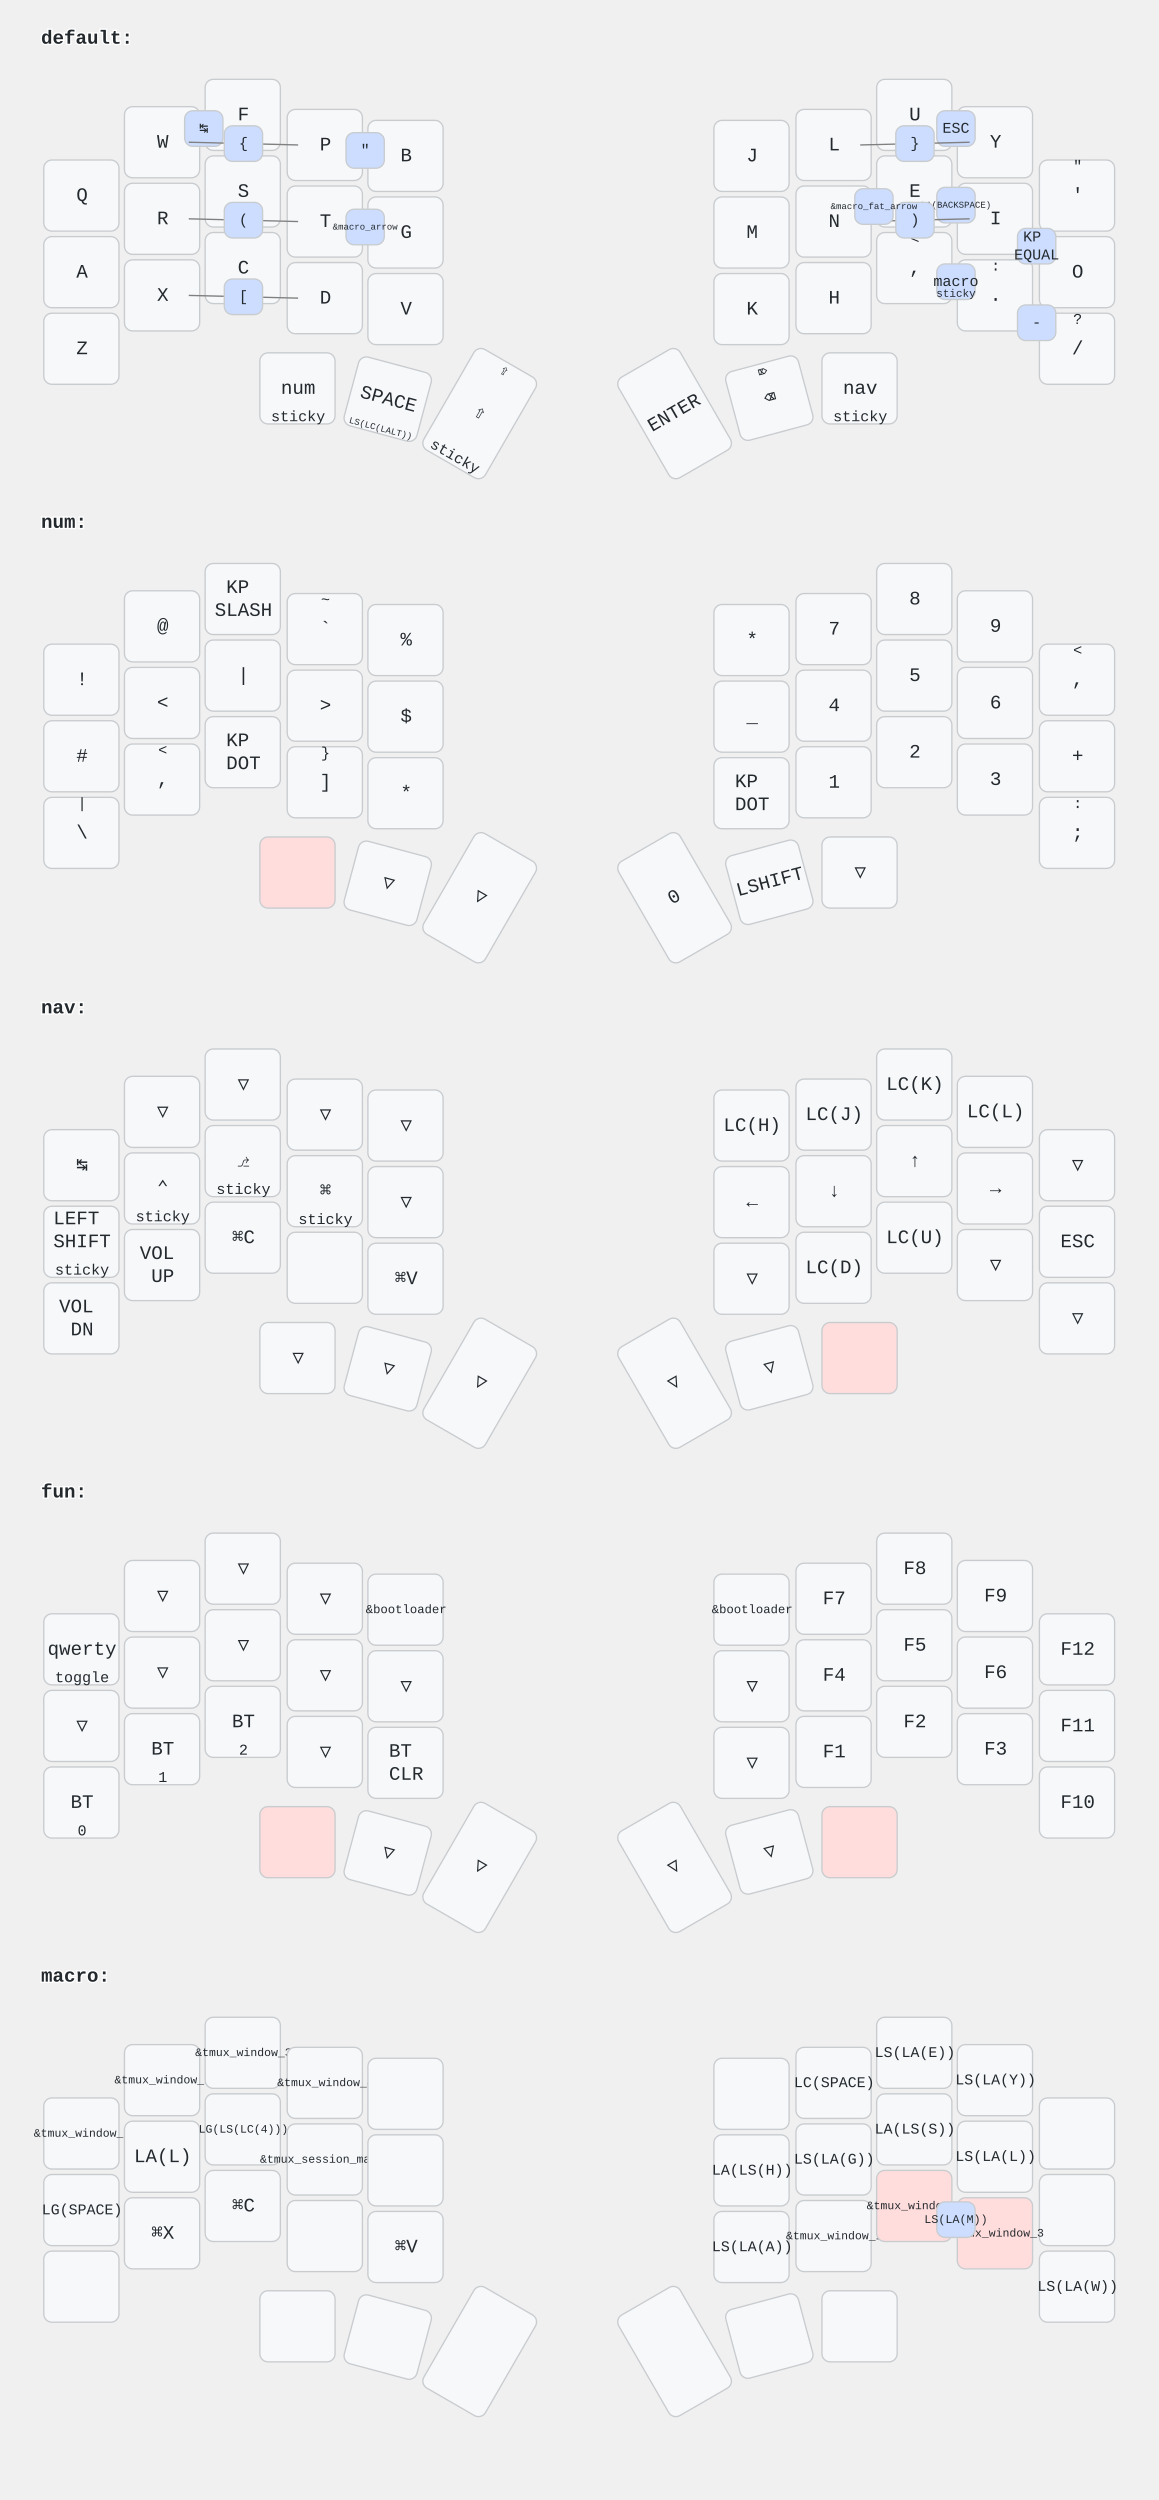
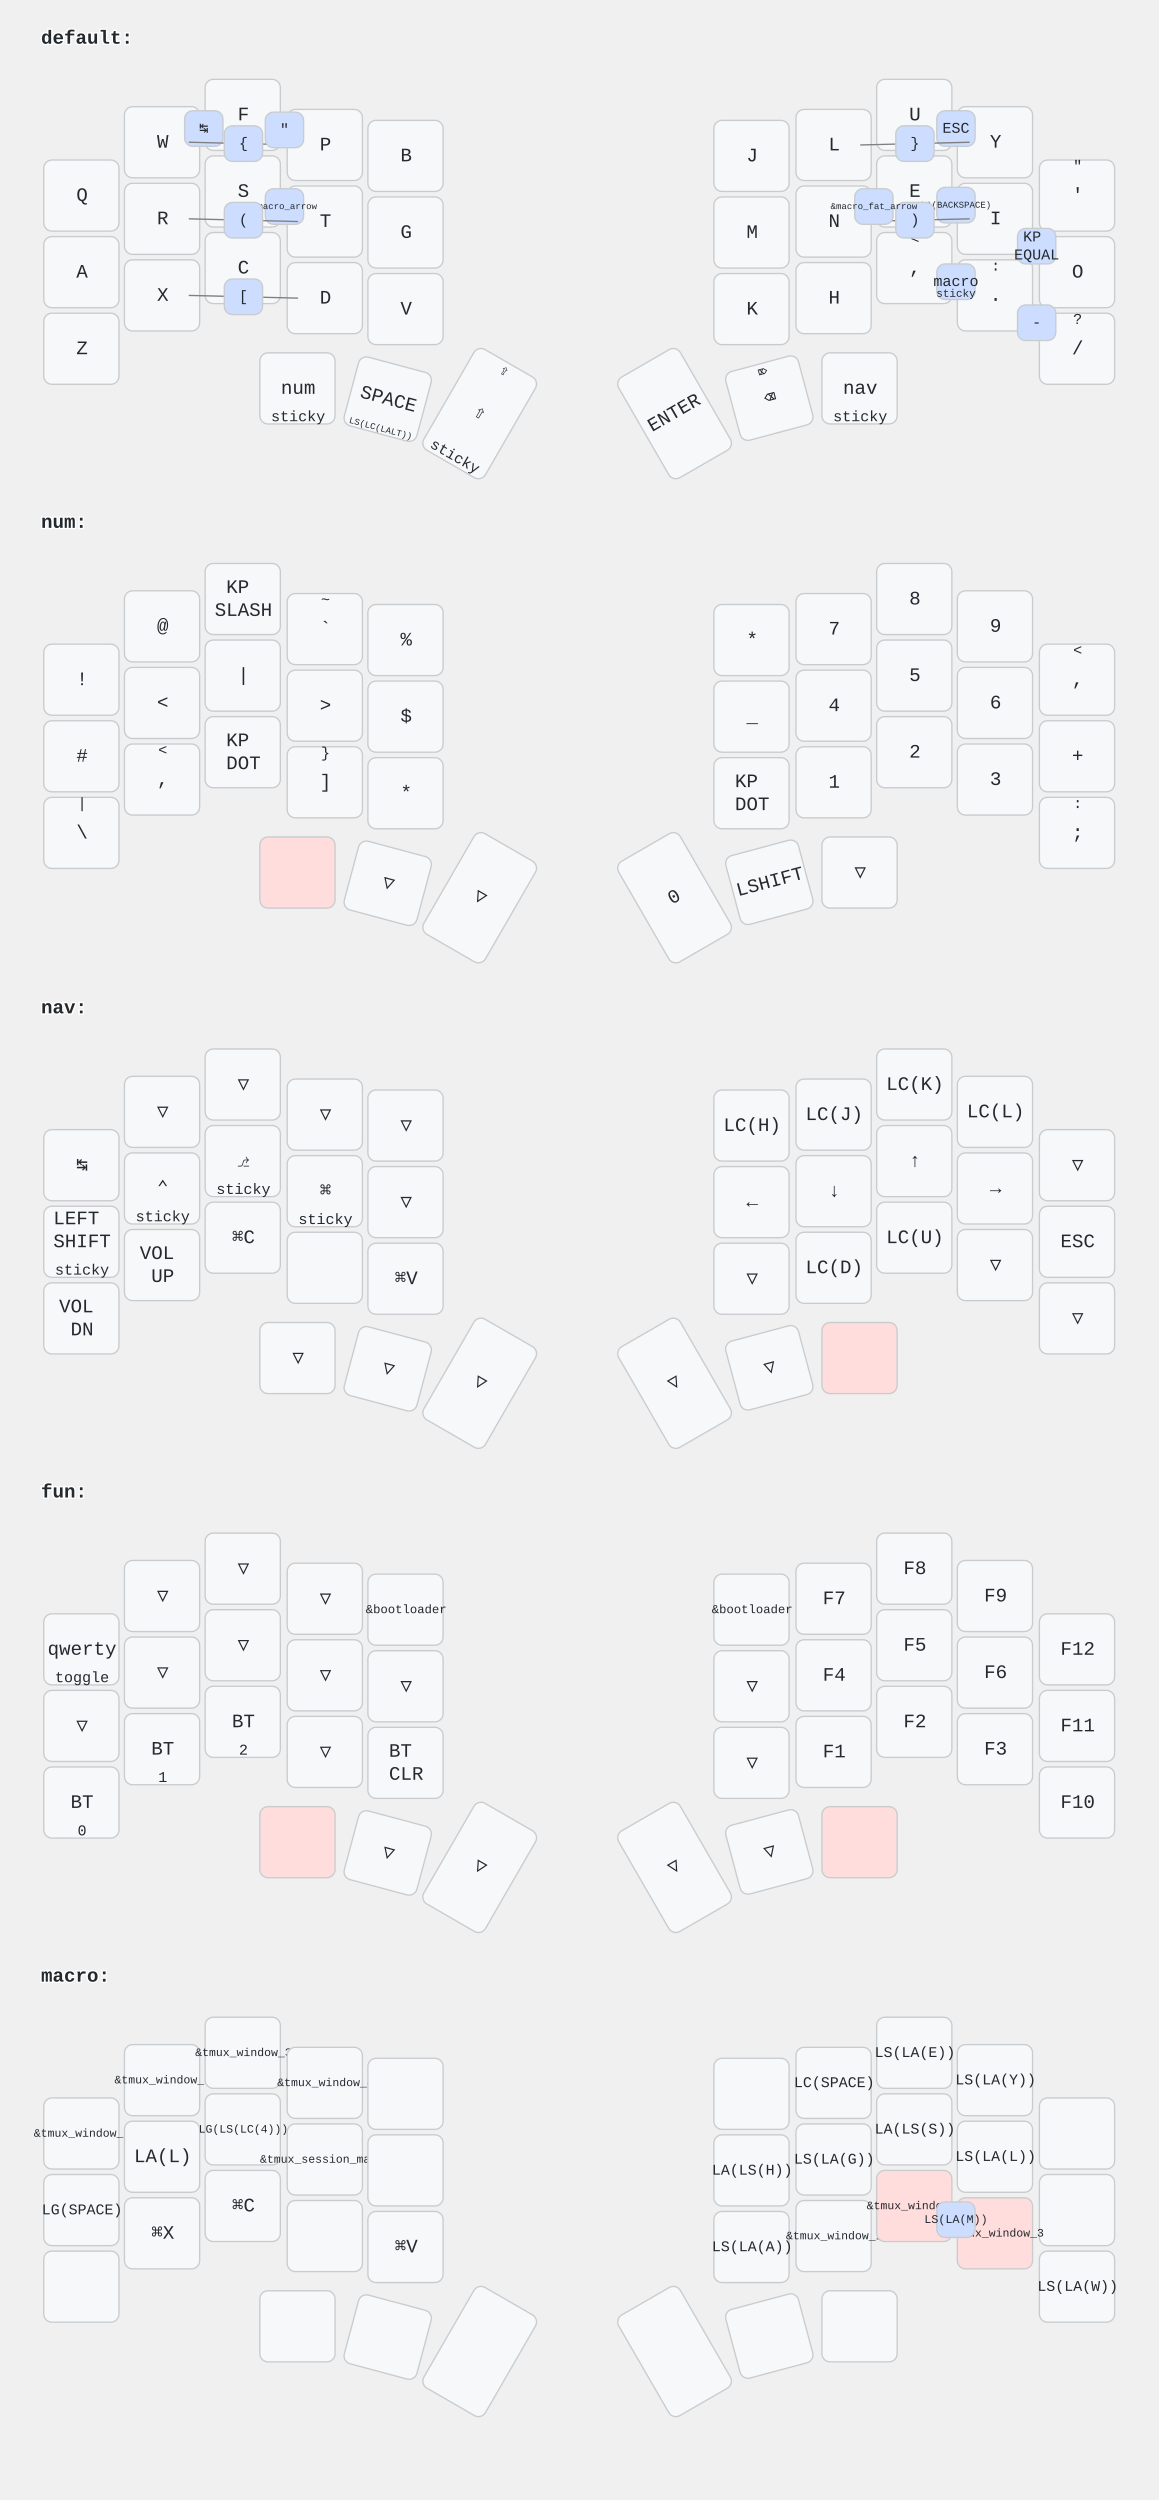
<svg xmlns="http://www.w3.org/2000/svg" width="847" height="1828" viewBox="0 0 847 1828" class="keymap">
  <style>/* font and background color specifications */
svg {
    font-family: SFMono-Regular,Consolas,Liberation Mono,Menlo,monospace;
    font-size: 14px;
    font-kerning: normal;
    text-rendering: optimizeLegibility;
    fill: #24292e;
}

/* default key styling */
rect {
    fill: #f6f8fa;
    stroke: #c9cccf;
    stroke-width: 1;
}

/* color accent for combo boxes */
rect.combo {
    fill: #cdf;
}

/* color accent for held keys */
rect.held, rect.combo.held {
    fill: #fdd;
}

/* color accent for ghost (optional) keys */
rect.ghost, rect.combo.ghost {
    fill: #ddd;
}

text {
    text-anchor: middle;
    dominant-baseline: middle;
}

/* styling for layer labels */
text.label {
    font-weight: bold;
    text-anchor: start;
    stroke: white;
    stroke-width: 2;
    paint-order: stroke;
}

/* styling for combo tap, and key hold/shifted label text */
text.combo, text.hold, text.shifted {
    font-size: 11px;
}

text.hold {
    text-anchor: middle;
    dominant-baseline: auto;
}

text.shifted {
    text-anchor: middle;
    dominant-baseline: hanging;
}

/* styling for hold/shifted label text in combo box */
text.combo.hold, text.combo.shifted {
    font-size: 8px;
}

/* styling for combo dendrons */
path {
    stroke-width: 1;
    stroke: gray;
    fill: none;
}
</style>
  <g transform="translate(30, 0)" class="layer-default">
    <text x="0" y="28" class="label">default:</text>
    <g transform="translate(0, 56)">
      <g transform="translate(30, 87)" class="key keypos-0">
        <rect rx="6" ry="6" x="-28" y="-26" width="55" height="52" class="key" />
        <text x="0" y="0" class="key tap">Q</text>
      </g>
      <g transform="translate(89, 48)" class="key keypos-1">
        <rect rx="6" ry="6" x="-28" y="-26" width="55" height="52" class="key" />
        <text x="0" y="0" class="key tap">W</text>
      </g>
      <g transform="translate(148, 28)" class="key keypos-2">
        <rect rx="6" ry="6" x="-28" y="-26" width="55" height="52" class="key" />
        <text x="0" y="0" class="key tap">F</text>
      </g>
      <g transform="translate(208, 50)" class="key keypos-3">
        <rect rx="6" ry="6" x="-28" y="-26" width="55" height="52" class="key" />
        <text x="0" y="0" class="key tap">P</text>
      </g>
      <g transform="translate(267, 58)" class="key keypos-4">
        <rect rx="6" ry="6" x="-28" y="-26" width="55" height="52" class="key" />
        <text x="0" y="0" class="key tap">B</text>
      </g>
      <g transform="translate(520, 58)" class="key keypos-5">
        <rect rx="6" ry="6" x="-28" y="-26" width="55" height="52" class="key" />
        <text x="0" y="0" class="key tap">J</text>
      </g>
      <g transform="translate(580, 50)" class="key keypos-6">
        <rect rx="6" ry="6" x="-28" y="-26" width="55" height="52" class="key" />
        <text x="0" y="0" class="key tap">L</text>
      </g>
      <g transform="translate(639, 28)" class="key keypos-7">
        <rect rx="6" ry="6" x="-28" y="-26" width="55" height="52" class="key" />
        <text x="0" y="0" class="key tap">U</text>
      </g>
      <g transform="translate(698, 48)" class="key keypos-8">
        <rect rx="6" ry="6" x="-28" y="-26" width="55" height="52" class="key" />
        <text x="0" y="0" class="key tap">Y</text>
      </g>
      <g transform="translate(758, 87)" class="key keypos-9">
        <rect rx="6" ry="6" x="-28" y="-26" width="55" height="52" class="key" />
        <text x="0" y="0" class="key tap">'</text>
        <text x="0" y="-24" class="key shifted">"</text>
      </g>
      <g transform="translate(30, 143)" class="key keypos-10">
        <rect rx="6" ry="6" x="-28" y="-26" width="55" height="52" class="key" />
        <text x="0" y="0" class="key tap">A</text>
      </g>
      <g transform="translate(89, 104)" class="key keypos-11">
        <rect rx="6" ry="6" x="-28" y="-26" width="55" height="52" class="key" />
        <text x="0" y="0" class="key tap">R</text>
      </g>
      <g transform="translate(148, 84)" class="key keypos-12">
        <rect rx="6" ry="6" x="-28" y="-26" width="55" height="52" class="key" />
        <text x="0" y="0" class="key tap">S</text>
      </g>
      <g transform="translate(208, 106)" class="key keypos-13">
        <rect rx="6" ry="6" x="-28" y="-26" width="55" height="52" class="key" />
        <text x="0" y="0" class="key tap">T</text>
      </g>
      <g transform="translate(267, 114)" class="key keypos-14">
        <rect rx="6" ry="6" x="-28" y="-26" width="55" height="52" class="key" />
        <text x="0" y="0" class="key tap">G</text>
      </g>
      <g transform="translate(520, 114)" class="key keypos-15">
        <rect rx="6" ry="6" x="-28" y="-26" width="55" height="52" class="key" />
        <text x="0" y="0" class="key tap">M</text>
      </g>
      <g transform="translate(580, 106)" class="key keypos-16">
        <rect rx="6" ry="6" x="-28" y="-26" width="55" height="52" class="key" />
        <text x="0" y="0" class="key tap">N</text>
      </g>
      <g transform="translate(639, 84)" class="key keypos-17">
        <rect rx="6" ry="6" x="-28" y="-26" width="55" height="52" class="key" />
        <text x="0" y="0" class="key tap">E</text>
      </g>
      <g transform="translate(698, 104)" class="key keypos-18">
        <rect rx="6" ry="6" x="-28" y="-26" width="55" height="52" class="key" />
        <text x="0" y="0" class="key tap">I</text>
      </g>
      <g transform="translate(758, 143)" class="key keypos-19">
        <rect rx="6" ry="6" x="-28" y="-26" width="55" height="52" class="key" />
        <text x="0" y="0" class="key tap">O</text>
      </g>
      <g transform="translate(30, 199)" class="key keypos-20">
        <rect rx="6" ry="6" x="-28" y="-26" width="55" height="52" class="key" />
        <text x="0" y="0" class="key tap">Z</text>
      </g>
      <g transform="translate(89, 160)" class="key keypos-21">
        <rect rx="6" ry="6" x="-28" y="-26" width="55" height="52" class="key" />
        <text x="0" y="0" class="key tap">X</text>
      </g>
      <g transform="translate(148, 140)" class="key keypos-22">
        <rect rx="6" ry="6" x="-28" y="-26" width="55" height="52" class="key" />
        <text x="0" y="0" class="key tap">C</text>
      </g>
      <g transform="translate(208, 162)" class="key keypos-23">
        <rect rx="6" ry="6" x="-28" y="-26" width="55" height="52" class="key" />
        <text x="0" y="0" class="key tap">D</text>
      </g>
      <g transform="translate(267, 170)" class="key keypos-24">
        <rect rx="6" ry="6" x="-28" y="-26" width="55" height="52" class="key" />
        <text x="0" y="0" class="key tap">V</text>
      </g>
      <g transform="translate(520, 170)" class="key keypos-25">
        <rect rx="6" ry="6" x="-28" y="-26" width="55" height="52" class="key" />
        <text x="0" y="0" class="key tap">K</text>
      </g>
      <g transform="translate(580, 162)" class="key keypos-26">
        <rect rx="6" ry="6" x="-28" y="-26" width="55" height="52" class="key" />
        <text x="0" y="0" class="key tap">H</text>
      </g>
      <g transform="translate(639, 140)" class="key keypos-27">
        <rect rx="6" ry="6" x="-28" y="-26" width="55" height="52" class="key" />
        <text x="0" y="0" class="key tap">,</text>
        <text x="0" y="-24" class="key shifted">&lt;</text>
      </g>
      <g transform="translate(698, 160)" class="key keypos-28">
        <rect rx="6" ry="6" x="-28" y="-26" width="55" height="52" class="key" />
        <text x="0" y="0" class="key tap">.</text>
        <text x="0" y="-24" class="key shifted">:</text>
      </g>
      <g transform="translate(758, 199)" class="key keypos-29">
        <rect rx="6" ry="6" x="-28" y="-26" width="55" height="52" class="key" />
        <text x="0" y="0" class="key tap">/</text>
        <text x="0" y="-24" class="key shifted">?</text>
      </g>
      <g transform="translate(188, 228)" class="key keypos-30">
        <rect rx="6" ry="6" x="-28" y="-26" width="55" height="52" class="key" />
        <text x="0" y="0" class="key tap">num</text>
        <text x="0" y="24" class="key hold">sticky</text>
      </g>
      <g transform="translate(254, 236) rotate(15.0)" class="key keypos-31">
        <rect rx="6" ry="6" x="-28" y="-26" width="55" height="52" class="key" />
        <text x="0" y="0" class="key tap">SPACE</text>
        <text x="0" y="24" class="key hold">
          <tspan style="font-size: 60%">LS(LC(LALT))</tspan>
        </text>
      </g>
      <g transform="translate(321, 246) rotate(30.0)" class="key keypos-32">
        <rect rx="6" ry="6" x="-26" y="-42" width="52" height="85" class="key" />
        <text x="0" y="0" class="key tap">⇧</text>
        <text x="0" y="40" class="key hold">sticky</text>
        <text x="0" y="-40" class="key shifted">⇪</text>
      </g>
      <g transform="translate(463, 246) rotate(-30.0)" class="key keypos-33">
        <rect rx="6" ry="6" x="-26" y="-42" width="52" height="85" class="key" />
        <text x="0" y="0" class="key tap">ENTER</text>
      </g>
      <g transform="translate(533, 235) rotate(-15.0)" class="key keypos-34">
        <rect rx="6" ry="6" x="-28" y="-26" width="55" height="52" class="key" />
        <text x="0" y="0" class="key tap">⌫</text>
        <text x="0" y="-24" class="key shifted">⌦</text>
      </g>
      <g transform="translate(599, 228)" class="key keypos-35">
        <rect rx="6" ry="6" x="-28" y="-26" width="55" height="52" class="key" />
        <text x="0" y="0" class="key tap">nav</text>
        <text x="0" y="24" class="key hold">sticky</text>
      </g>
      <g class="combo combopos-0">
        <rect rx="6" ry="6" x="105" y="25" width="28" height="26" class="combo" />
        <text x="119" y="38" class="combo tap">↹</text>
      </g>
      <g class="combo combopos-1">
        <rect rx="6" ry="6" x="655" y="25" width="28" height="26" class="combo" />
        <text x="669" y="38" class="combo tap">ESC</text>
      </g>
      <g class="combo combopos-2">
        <rect rx="6" ry="6" x="655" y="137" width="28" height="26" class="combo" />
        <text x="669" y="150" class="combo tap">macro</text>
        <text x="669" y="161" class="combo hold">sticky</text>
      </g>
      <g class="combo combopos-3">
-         <rect rx="6" ry="6" x="223" y="97" width="28" height="26" class="combo" />
-         <text x="237" y="110" class="combo tap">
+         <rect rx="6" ry="6" x="164" y="82" width="28" height="26" class="combo" />
+         <text x="178" y="95" class="combo tap">
          <tspan style="font-size: 60%">&amp;macro_arrow</tspan>
        </text>
      </g>
      <g class="combo combopos-4">
        <path d="M148,105 l-40,-1" class="combo" />
        <path d="M148,105 l40,1" class="combo" />
        <rect rx="6" ry="6" x="134" y="92" width="28" height="26" class="combo" />
        <text x="148" y="105" class="combo tap">(</text>
      </g>
      <g class="combo combopos-5">
        <path d="M148,49 l-40,-1" class="combo" />
        <path d="M148,49 l40,1" class="combo" />
        <rect rx="6" ry="6" x="134" y="36" width="28" height="26" class="combo" />
        <text x="148" y="49" class="combo tap">{</text>
      </g>
      <g class="combo combopos-6">
        <path d="M148,161 l-40,-1" class="combo" />
        <path d="M148,161 l40,1" class="combo" />
        <rect rx="6" ry="6" x="134" y="148" width="28" height="26" class="combo" />
        <text x="148" y="161" class="combo tap">[</text>
      </g>
      <g class="combo combopos-7">
        <rect rx="6" ry="6" x="714" y="111" width="28" height="26" class="combo" />
        <text x="728" y="124" class="combo tap">
          <tspan x="728" dy="-0.6em">KP</tspan>
          <tspan x="728" dy="1.2em">EQUAL</tspan>
        </text>
      </g>
      <g class="combo combopos-8">
        <rect rx="6" ry="6" x="655" y="81" width="28" height="26" class="combo" />
        <text x="669" y="94" class="combo tap">
          <tspan style="font-size: 60%">LA(BACKSPACE)</tspan>
        </text>
      </g>
      <g class="combo combopos-9">
-         <rect rx="6" ry="6" x="223" y="41" width="28" height="26" class="combo" />
-         <text x="237" y="54" class="combo tap">"</text>
+         <rect rx="6" ry="6" x="164" y="26" width="28" height="26" class="combo" />
+         <text x="178" y="39" class="combo tap">"</text>
      </g>
      <g class="combo combopos-10">
        <path d="M639,105 l40,-1" class="combo" />
        <path d="M639,105 l-40,1" class="combo" />
        <rect rx="6" ry="6" x="625" y="92" width="28" height="26" class="combo" />
        <text x="639" y="105" class="combo tap">)</text>
      </g>
      <g class="combo combopos-11">
        <rect rx="6" ry="6" x="595" y="82" width="28" height="26" class="combo" />
        <text x="609" y="95" class="combo tap">
          <tspan style="font-size: 60%">&amp;macro_fat_arrow</tspan>
        </text>
      </g>
      <g class="combo combopos-12">
        <path d="M639,49 l-40,1" class="combo" />
        <path d="M639,49 l40,-1" class="combo" />
        <rect rx="6" ry="6" x="625" y="36" width="28" height="26" class="combo" />
        <text x="639" y="49" class="combo tap">}</text>
      </g>
      <g class="combo combopos-13">
        <rect rx="6" ry="6" x="714" y="167" width="28" height="26" class="combo" />
        <text x="728" y="180" class="combo tap">-</text>
      </g>
    </g>
  </g>
  <g transform="translate(30, 354)" class="layer-num">
    <text x="0" y="28" class="label">num:</text>
    <g transform="translate(0, 56)">
      <g transform="translate(30, 87)" class="key keypos-0">
        <rect rx="6" ry="6" x="-28" y="-26" width="55" height="52" class="key" />
        <text x="0" y="0" class="key tap">!</text>
      </g>
      <g transform="translate(89, 48)" class="key keypos-1">
        <rect rx="6" ry="6" x="-28" y="-26" width="55" height="52" class="key" />
        <text x="0" y="0" class="key tap">@</text>
      </g>
      <g transform="translate(148, 28)" class="key keypos-2">
        <rect rx="6" ry="6" x="-28" y="-26" width="55" height="52" class="key" />
        <text x="0" y="0" class="key tap">
          <tspan x="0" dy="-0.6em">KP</tspan>
          <tspan x="0" dy="1.2em">SLASH</tspan>
        </text>
      </g>
      <g transform="translate(208, 50)" class="key keypos-3">
        <rect rx="6" ry="6" x="-28" y="-26" width="55" height="52" class="key" />
        <text x="0" y="0" class="key tap">`</text>
        <text x="0" y="-24" class="key shifted">~</text>
      </g>
      <g transform="translate(267, 58)" class="key keypos-4">
        <rect rx="6" ry="6" x="-28" y="-26" width="55" height="52" class="key" />
        <text x="0" y="0" class="key tap">%</text>
      </g>
      <g transform="translate(520, 58)" class="key keypos-5">
        <rect rx="6" ry="6" x="-28" y="-26" width="55" height="52" class="key" />
        <text x="0" y="0" class="key tap">*</text>
      </g>
      <g transform="translate(580, 50)" class="key keypos-6">
        <rect rx="6" ry="6" x="-28" y="-26" width="55" height="52" class="key" />
        <text x="0" y="0" class="key tap">7</text>
      </g>
      <g transform="translate(639, 28)" class="key keypos-7">
        <rect rx="6" ry="6" x="-28" y="-26" width="55" height="52" class="key" />
        <text x="0" y="0" class="key tap">8</text>
      </g>
      <g transform="translate(698, 48)" class="key keypos-8">
        <rect rx="6" ry="6" x="-28" y="-26" width="55" height="52" class="key" />
        <text x="0" y="0" class="key tap">9</text>
      </g>
      <g transform="translate(758, 87)" class="key keypos-9">
        <rect rx="6" ry="6" x="-28" y="-26" width="55" height="52" class="key" />
        <text x="0" y="0" class="key tap">,</text>
        <text x="0" y="-24" class="key shifted">&lt;</text>
      </g>
      <g transform="translate(30, 143)" class="key keypos-10">
        <rect rx="6" ry="6" x="-28" y="-26" width="55" height="52" class="key" />
        <text x="0" y="0" class="key tap">#</text>
      </g>
      <g transform="translate(89, 104)" class="key keypos-11">
        <rect rx="6" ry="6" x="-28" y="-26" width="55" height="52" class="key" />
        <text x="0" y="0" class="key tap">&lt;</text>
      </g>
      <g transform="translate(148, 84)" class="key keypos-12">
        <rect rx="6" ry="6" x="-28" y="-26" width="55" height="52" class="key" />
        <text x="0" y="0" class="key tap">|</text>
      </g>
      <g transform="translate(208, 106)" class="key keypos-13">
        <rect rx="6" ry="6" x="-28" y="-26" width="55" height="52" class="key" />
        <text x="0" y="0" class="key tap">&gt;</text>
      </g>
      <g transform="translate(267, 114)" class="key keypos-14">
        <rect rx="6" ry="6" x="-28" y="-26" width="55" height="52" class="key" />
        <text x="0" y="0" class="key tap">$</text>
      </g>
      <g transform="translate(520, 114)" class="key keypos-15">
        <rect rx="6" ry="6" x="-28" y="-26" width="55" height="52" class="key" />
        <text x="0" y="0" class="key tap">_</text>
      </g>
      <g transform="translate(580, 106)" class="key keypos-16">
        <rect rx="6" ry="6" x="-28" y="-26" width="55" height="52" class="key" />
        <text x="0" y="0" class="key tap">4</text>
      </g>
      <g transform="translate(639, 84)" class="key keypos-17">
        <rect rx="6" ry="6" x="-28" y="-26" width="55" height="52" class="key" />
        <text x="0" y="0" class="key tap">5</text>
      </g>
      <g transform="translate(698, 104)" class="key keypos-18">
        <rect rx="6" ry="6" x="-28" y="-26" width="55" height="52" class="key" />
        <text x="0" y="0" class="key tap">6</text>
      </g>
      <g transform="translate(758, 143)" class="key keypos-19">
        <rect rx="6" ry="6" x="-28" y="-26" width="55" height="52" class="key" />
        <text x="0" y="0" class="key tap">+</text>
      </g>
      <g transform="translate(30, 199)" class="key keypos-20">
        <rect rx="6" ry="6" x="-28" y="-26" width="55" height="52" class="key" />
        <text x="0" y="0" class="key tap">\</text>
        <text x="0" y="-24" class="key shifted">|</text>
      </g>
      <g transform="translate(89, 160)" class="key keypos-21">
        <rect rx="6" ry="6" x="-28" y="-26" width="55" height="52" class="key" />
        <text x="0" y="0" class="key tap">,</text>
        <text x="0" y="-24" class="key shifted">&lt;</text>
      </g>
      <g transform="translate(148, 140)" class="key keypos-22">
        <rect rx="6" ry="6" x="-28" y="-26" width="55" height="52" class="key" />
        <text x="0" y="0" class="key tap">
          <tspan x="0" dy="-0.6em">KP</tspan>
          <tspan x="0" dy="1.2em">DOT</tspan>
        </text>
      </g>
      <g transform="translate(208, 162)" class="key keypos-23">
        <rect rx="6" ry="6" x="-28" y="-26" width="55" height="52" class="key" />
        <text x="0" y="0" class="key tap">]</text>
        <text x="0" y="-24" class="key shifted">}</text>
      </g>
      <g transform="translate(267, 170)" class="key keypos-24">
        <rect rx="6" ry="6" x="-28" y="-26" width="55" height="52" class="key" />
        <text x="0" y="0" class="key tap">*</text>
      </g>
      <g transform="translate(520, 170)" class="key keypos-25">
        <rect rx="6" ry="6" x="-28" y="-26" width="55" height="52" class="key" />
        <text x="0" y="0" class="key tap">
          <tspan x="0" dy="-0.6em">KP</tspan>
          <tspan x="0" dy="1.2em">DOT</tspan>
        </text>
      </g>
      <g transform="translate(580, 162)" class="key keypos-26">
        <rect rx="6" ry="6" x="-28" y="-26" width="55" height="52" class="key" />
        <text x="0" y="0" class="key tap">1</text>
      </g>
      <g transform="translate(639, 140)" class="key keypos-27">
        <rect rx="6" ry="6" x="-28" y="-26" width="55" height="52" class="key" />
        <text x="0" y="0" class="key tap">2</text>
      </g>
      <g transform="translate(698, 160)" class="key keypos-28">
        <rect rx="6" ry="6" x="-28" y="-26" width="55" height="52" class="key" />
        <text x="0" y="0" class="key tap">3</text>
      </g>
      <g transform="translate(758, 199)" class="key keypos-29">
        <rect rx="6" ry="6" x="-28" y="-26" width="55" height="52" class="key" />
        <text x="0" y="0" class="key tap">;</text>
        <text x="0" y="-24" class="key shifted">:</text>
      </g>
      <g transform="translate(188, 228)" class="key held keypos-30">
        <rect rx="6" ry="6" x="-28" y="-26" width="55" height="52" class="key held" />
      </g>
      <g transform="translate(254, 236) rotate(15.0)" class="key trans keypos-31">
        <rect rx="6" ry="6" x="-28" y="-26" width="55" height="52" class="key trans" />
        <text x="0" y="0" class="key trans tap">▽</text>
      </g>
      <g transform="translate(321, 246) rotate(30.0)" class="key trans keypos-32">
        <rect rx="6" ry="6" x="-26" y="-42" width="52" height="85" class="key trans" />
        <text x="0" y="0" class="key trans tap">▽</text>
      </g>
      <g transform="translate(463, 246) rotate(-30.0)" class="key keypos-33">
        <rect rx="6" ry="6" x="-26" y="-42" width="52" height="85" class="key" />
        <text x="0" y="0" class="key tap">0</text>
      </g>
      <g transform="translate(533, 235) rotate(-15.0)" class="key keypos-34">
        <rect rx="6" ry="6" x="-28" y="-26" width="55" height="52" class="key" />
        <text x="0" y="0" class="key tap">LSHIFT</text>
      </g>
      <g transform="translate(599, 228)" class="key trans keypos-35">
        <rect rx="6" ry="6" x="-28" y="-26" width="55" height="52" class="key trans" />
        <text x="0" y="0" class="key trans tap">▽</text>
      </g>
    </g>
  </g>
  <g transform="translate(30, 709)" class="layer-nav">
    <text x="0" y="28" class="label">nav:</text>
    <g transform="translate(0, 56)">
      <g transform="translate(30, 87)" class="key keypos-0">
        <rect rx="6" ry="6" x="-28" y="-26" width="55" height="52" class="key" />
        <text x="0" y="0" class="key tap">↹</text>
      </g>
      <g transform="translate(89, 48)" class="key trans keypos-1">
        <rect rx="6" ry="6" x="-28" y="-26" width="55" height="52" class="key trans" />
        <text x="0" y="0" class="key trans tap">▽</text>
      </g>
      <g transform="translate(148, 28)" class="key trans keypos-2">
        <rect rx="6" ry="6" x="-28" y="-26" width="55" height="52" class="key trans" />
        <text x="0" y="0" class="key trans tap">▽</text>
      </g>
      <g transform="translate(208, 50)" class="key trans keypos-3">
        <rect rx="6" ry="6" x="-28" y="-26" width="55" height="52" class="key trans" />
        <text x="0" y="0" class="key trans tap">▽</text>
      </g>
      <g transform="translate(267, 58)" class="key trans keypos-4">
        <rect rx="6" ry="6" x="-28" y="-26" width="55" height="52" class="key trans" />
        <text x="0" y="0" class="key trans tap">▽</text>
      </g>
      <g transform="translate(520, 58)" class="key keypos-5">
        <rect rx="6" ry="6" x="-28" y="-26" width="55" height="52" class="key" />
        <text x="0" y="0" class="key tap">LC(H)</text>
      </g>
      <g transform="translate(580, 50)" class="key keypos-6">
        <rect rx="6" ry="6" x="-28" y="-26" width="55" height="52" class="key" />
        <text x="0" y="0" class="key tap">LC(J)</text>
      </g>
      <g transform="translate(639, 28)" class="key keypos-7">
        <rect rx="6" ry="6" x="-28" y="-26" width="55" height="52" class="key" />
        <text x="0" y="0" class="key tap">LC(K)</text>
      </g>
      <g transform="translate(698, 48)" class="key keypos-8">
        <rect rx="6" ry="6" x="-28" y="-26" width="55" height="52" class="key" />
        <text x="0" y="0" class="key tap">LC(L)</text>
      </g>
      <g transform="translate(758, 87)" class="key trans keypos-9">
        <rect rx="6" ry="6" x="-28" y="-26" width="55" height="52" class="key trans" />
        <text x="0" y="0" class="key trans tap">▽</text>
      </g>
      <g transform="translate(30, 143)" class="key keypos-10">
        <rect rx="6" ry="6" x="-28" y="-26" width="55" height="52" class="key" />
        <text x="0" y="0" class="key tap">
          <tspan x="0" dy="-1.2em">LEFT</tspan>
          <tspan x="0" dy="1.2em">SHIFT</tspan>
        </text>
        <text x="0" y="24" class="key hold">sticky</text>
      </g>
      <g transform="translate(89, 104)" class="key keypos-11">
        <rect rx="6" ry="6" x="-28" y="-26" width="55" height="52" class="key" />
        <text x="0" y="0" class="key tap">⌃</text>
        <text x="0" y="24" class="key hold">sticky</text>
      </g>
      <g transform="translate(148, 84)" class="key keypos-12">
        <rect rx="6" ry="6" x="-28" y="-26" width="55" height="52" class="key" />
        <text x="0" y="0" class="key tap">⎇</text>
        <text x="0" y="24" class="key hold">sticky</text>
      </g>
      <g transform="translate(208, 106)" class="key keypos-13">
        <rect rx="6" ry="6" x="-28" y="-26" width="55" height="52" class="key" />
        <text x="0" y="0" class="key tap">⌘</text>
        <text x="0" y="24" class="key hold">sticky</text>
      </g>
      <g transform="translate(267, 114)" class="key trans keypos-14">
        <rect rx="6" ry="6" x="-28" y="-26" width="55" height="52" class="key trans" />
        <text x="0" y="0" class="key trans tap">▽</text>
      </g>
      <g transform="translate(520, 114)" class="key keypos-15">
        <rect rx="6" ry="6" x="-28" y="-26" width="55" height="52" class="key" />
        <text x="0" y="0" class="key tap">←</text>
      </g>
      <g transform="translate(580, 106)" class="key keypos-16">
        <rect rx="6" ry="6" x="-28" y="-26" width="55" height="52" class="key" />
        <text x="0" y="0" class="key tap">↓</text>
      </g>
      <g transform="translate(639, 84)" class="key keypos-17">
        <rect rx="6" ry="6" x="-28" y="-26" width="55" height="52" class="key" />
        <text x="0" y="0" class="key tap">↑</text>
      </g>
      <g transform="translate(698, 104)" class="key keypos-18">
        <rect rx="6" ry="6" x="-28" y="-26" width="55" height="52" class="key" />
        <text x="0" y="0" class="key tap">→</text>
      </g>
      <g transform="translate(758, 143)" class="key keypos-19">
        <rect rx="6" ry="6" x="-28" y="-26" width="55" height="52" class="key" />
        <text x="0" y="0" class="key tap">ESC</text>
      </g>
      <g transform="translate(30, 199)" class="key keypos-20">
        <rect rx="6" ry="6" x="-28" y="-26" width="55" height="52" class="key" />
        <text x="0" y="0" class="key tap">
          <tspan x="0" dy="-0.6em">VOL</tspan>
          <tspan x="0" dy="1.2em">DN</tspan>
        </text>
      </g>
      <g transform="translate(89, 160)" class="key keypos-21">
        <rect rx="6" ry="6" x="-28" y="-26" width="55" height="52" class="key" />
        <text x="0" y="0" class="key tap">
          <tspan x="0" dy="-0.6em">VOL</tspan>
          <tspan x="0" dy="1.2em">UP</tspan>
        </text>
      </g>
      <g transform="translate(148, 140)" class="key keypos-22">
        <rect rx="6" ry="6" x="-28" y="-26" width="55" height="52" class="key" />
        <text x="0" y="0" class="key tap">⌘C</text>
      </g>
      <g transform="translate(208, 162)" class="key keypos-23">
        <rect rx="6" ry="6" x="-28" y="-26" width="55" height="52" class="key" />
      </g>
      <g transform="translate(267, 170)" class="key keypos-24">
        <rect rx="6" ry="6" x="-28" y="-26" width="55" height="52" class="key" />
        <text x="0" y="0" class="key tap">⌘V</text>
      </g>
      <g transform="translate(520, 170)" class="key trans keypos-25">
        <rect rx="6" ry="6" x="-28" y="-26" width="55" height="52" class="key trans" />
        <text x="0" y="0" class="key trans tap">▽</text>
      </g>
      <g transform="translate(580, 162)" class="key keypos-26">
        <rect rx="6" ry="6" x="-28" y="-26" width="55" height="52" class="key" />
        <text x="0" y="0" class="key tap">LC(D)</text>
      </g>
      <g transform="translate(639, 140)" class="key keypos-27">
        <rect rx="6" ry="6" x="-28" y="-26" width="55" height="52" class="key" />
        <text x="0" y="0" class="key tap">LC(U)</text>
      </g>
      <g transform="translate(698, 160)" class="key trans keypos-28">
        <rect rx="6" ry="6" x="-28" y="-26" width="55" height="52" class="key trans" />
        <text x="0" y="0" class="key trans tap">▽</text>
      </g>
      <g transform="translate(758, 199)" class="key trans keypos-29">
        <rect rx="6" ry="6" x="-28" y="-26" width="55" height="52" class="key trans" />
        <text x="0" y="0" class="key trans tap">▽</text>
      </g>
      <g transform="translate(188, 228)" class="key trans keypos-30">
        <rect rx="6" ry="6" x="-28" y="-26" width="55" height="52" class="key trans" />
        <text x="0" y="0" class="key trans tap">▽</text>
      </g>
      <g transform="translate(254, 236) rotate(15.0)" class="key trans keypos-31">
        <rect rx="6" ry="6" x="-28" y="-26" width="55" height="52" class="key trans" />
        <text x="0" y="0" class="key trans tap">▽</text>
      </g>
      <g transform="translate(321, 246) rotate(30.0)" class="key trans keypos-32">
        <rect rx="6" ry="6" x="-26" y="-42" width="52" height="85" class="key trans" />
        <text x="0" y="0" class="key trans tap">▽</text>
      </g>
      <g transform="translate(463, 246) rotate(-30.0)" class="key trans keypos-33">
        <rect rx="6" ry="6" x="-26" y="-42" width="52" height="85" class="key trans" />
        <text x="0" y="0" class="key trans tap">▽</text>
      </g>
      <g transform="translate(533, 235) rotate(-15.0)" class="key trans keypos-34">
        <rect rx="6" ry="6" x="-28" y="-26" width="55" height="52" class="key trans" />
        <text x="0" y="0" class="key trans tap">▽</text>
      </g>
      <g transform="translate(599, 228)" class="key held keypos-35">
        <rect rx="6" ry="6" x="-28" y="-26" width="55" height="52" class="key held" />
      </g>
    </g>
  </g>
  <g transform="translate(30, 1063)" class="layer-fun">
    <text x="0" y="28" class="label">fun:</text>
    <g transform="translate(0, 56)">
      <g transform="translate(30, 87)" class="key keypos-0">
        <rect rx="6" ry="6" x="-28" y="-26" width="55" height="52" class="key" />
        <text x="0" y="0" class="key tap">qwerty</text>
        <text x="0" y="24" class="key hold">toggle</text>
      </g>
      <g transform="translate(89, 48)" class="key trans keypos-1">
        <rect rx="6" ry="6" x="-28" y="-26" width="55" height="52" class="key trans" />
        <text x="0" y="0" class="key trans tap">▽</text>
      </g>
      <g transform="translate(148, 28)" class="key trans keypos-2">
        <rect rx="6" ry="6" x="-28" y="-26" width="55" height="52" class="key trans" />
        <text x="0" y="0" class="key trans tap">▽</text>
      </g>
      <g transform="translate(208, 50)" class="key trans keypos-3">
        <rect rx="6" ry="6" x="-28" y="-26" width="55" height="52" class="key trans" />
        <text x="0" y="0" class="key trans tap">▽</text>
      </g>
      <g transform="translate(267, 58)" class="key keypos-4">
        <rect rx="6" ry="6" x="-28" y="-26" width="55" height="52" class="key" />
        <text x="0" y="0" class="key tap">
          <tspan style="font-size: 64%">&amp;bootloader</tspan>
        </text>
      </g>
      <g transform="translate(520, 58)" class="key keypos-5">
        <rect rx="6" ry="6" x="-28" y="-26" width="55" height="52" class="key" />
        <text x="0" y="0" class="key tap">
          <tspan style="font-size: 64%">&amp;bootloader</tspan>
        </text>
      </g>
      <g transform="translate(580, 50)" class="key keypos-6">
        <rect rx="6" ry="6" x="-28" y="-26" width="55" height="52" class="key" />
        <text x="0" y="0" class="key tap">F7</text>
      </g>
      <g transform="translate(639, 28)" class="key keypos-7">
        <rect rx="6" ry="6" x="-28" y="-26" width="55" height="52" class="key" />
        <text x="0" y="0" class="key tap">F8</text>
      </g>
      <g transform="translate(698, 48)" class="key keypos-8">
        <rect rx="6" ry="6" x="-28" y="-26" width="55" height="52" class="key" />
        <text x="0" y="0" class="key tap">F9</text>
      </g>
      <g transform="translate(758, 87)" class="key keypos-9">
        <rect rx="6" ry="6" x="-28" y="-26" width="55" height="52" class="key" />
        <text x="0" y="0" class="key tap">F12</text>
      </g>
      <g transform="translate(30, 143)" class="key trans keypos-10">
        <rect rx="6" ry="6" x="-28" y="-26" width="55" height="52" class="key trans" />
        <text x="0" y="0" class="key trans tap">▽</text>
      </g>
      <g transform="translate(89, 104)" class="key trans keypos-11">
        <rect rx="6" ry="6" x="-28" y="-26" width="55" height="52" class="key trans" />
        <text x="0" y="0" class="key trans tap">▽</text>
      </g>
      <g transform="translate(148, 84)" class="key trans keypos-12">
        <rect rx="6" ry="6" x="-28" y="-26" width="55" height="52" class="key trans" />
        <text x="0" y="0" class="key trans tap">▽</text>
      </g>
      <g transform="translate(208, 106)" class="key trans keypos-13">
        <rect rx="6" ry="6" x="-28" y="-26" width="55" height="52" class="key trans" />
        <text x="0" y="0" class="key trans tap">▽</text>
      </g>
      <g transform="translate(267, 114)" class="key trans keypos-14">
        <rect rx="6" ry="6" x="-28" y="-26" width="55" height="52" class="key trans" />
        <text x="0" y="0" class="key trans tap">▽</text>
      </g>
      <g transform="translate(520, 114)" class="key trans keypos-15">
        <rect rx="6" ry="6" x="-28" y="-26" width="55" height="52" class="key trans" />
        <text x="0" y="0" class="key trans tap">▽</text>
      </g>
      <g transform="translate(580, 106)" class="key keypos-16">
        <rect rx="6" ry="6" x="-28" y="-26" width="55" height="52" class="key" />
        <text x="0" y="0" class="key tap">F4</text>
      </g>
      <g transform="translate(639, 84)" class="key keypos-17">
        <rect rx="6" ry="6" x="-28" y="-26" width="55" height="52" class="key" />
        <text x="0" y="0" class="key tap">F5</text>
      </g>
      <g transform="translate(698, 104)" class="key keypos-18">
        <rect rx="6" ry="6" x="-28" y="-26" width="55" height="52" class="key" />
        <text x="0" y="0" class="key tap">F6</text>
      </g>
      <g transform="translate(758, 143)" class="key keypos-19">
        <rect rx="6" ry="6" x="-28" y="-26" width="55" height="52" class="key" />
        <text x="0" y="0" class="key tap">F11</text>
      </g>
      <g transform="translate(30, 199)" class="key keypos-20">
        <rect rx="6" ry="6" x="-28" y="-26" width="55" height="52" class="key" />
        <text x="0" y="0" class="key tap">BT</text>
        <text x="0" y="24" class="key hold">0</text>
      </g>
      <g transform="translate(89, 160)" class="key keypos-21">
        <rect rx="6" ry="6" x="-28" y="-26" width="55" height="52" class="key" />
        <text x="0" y="0" class="key tap">BT</text>
        <text x="0" y="24" class="key hold">1</text>
      </g>
      <g transform="translate(148, 140)" class="key keypos-22">
        <rect rx="6" ry="6" x="-28" y="-26" width="55" height="52" class="key" />
        <text x="0" y="0" class="key tap">BT</text>
        <text x="0" y="24" class="key hold">2</text>
      </g>
      <g transform="translate(208, 162)" class="key trans keypos-23">
        <rect rx="6" ry="6" x="-28" y="-26" width="55" height="52" class="key trans" />
        <text x="0" y="0" class="key trans tap">▽</text>
      </g>
      <g transform="translate(267, 170)" class="key keypos-24">
        <rect rx="6" ry="6" x="-28" y="-26" width="55" height="52" class="key" />
        <text x="0" y="0" class="key tap">
          <tspan x="0" dy="-0.6em">BT</tspan>
          <tspan x="0" dy="1.2em">CLR</tspan>
        </text>
      </g>
      <g transform="translate(520, 170)" class="key trans keypos-25">
        <rect rx="6" ry="6" x="-28" y="-26" width="55" height="52" class="key trans" />
        <text x="0" y="0" class="key trans tap">▽</text>
      </g>
      <g transform="translate(580, 162)" class="key keypos-26">
        <rect rx="6" ry="6" x="-28" y="-26" width="55" height="52" class="key" />
        <text x="0" y="0" class="key tap">F1</text>
      </g>
      <g transform="translate(639, 140)" class="key keypos-27">
        <rect rx="6" ry="6" x="-28" y="-26" width="55" height="52" class="key" />
        <text x="0" y="0" class="key tap">F2</text>
      </g>
      <g transform="translate(698, 160)" class="key keypos-28">
        <rect rx="6" ry="6" x="-28" y="-26" width="55" height="52" class="key" />
        <text x="0" y="0" class="key tap">F3</text>
      </g>
      <g transform="translate(758, 199)" class="key keypos-29">
        <rect rx="6" ry="6" x="-28" y="-26" width="55" height="52" class="key" />
        <text x="0" y="0" class="key tap">F10</text>
      </g>
      <g transform="translate(188, 228)" class="key held keypos-30">
        <rect rx="6" ry="6" x="-28" y="-26" width="55" height="52" class="key held" />
      </g>
      <g transform="translate(254, 236) rotate(15.0)" class="key trans keypos-31">
        <rect rx="6" ry="6" x="-28" y="-26" width="55" height="52" class="key trans" />
        <text x="0" y="0" class="key trans tap">▽</text>
      </g>
      <g transform="translate(321, 246) rotate(30.0)" class="key trans keypos-32">
        <rect rx="6" ry="6" x="-26" y="-42" width="52" height="85" class="key trans" />
        <text x="0" y="0" class="key trans tap">▽</text>
      </g>
      <g transform="translate(463, 246) rotate(-30.0)" class="key trans keypos-33">
        <rect rx="6" ry="6" x="-26" y="-42" width="52" height="85" class="key trans" />
        <text x="0" y="0" class="key trans tap">▽</text>
      </g>
      <g transform="translate(533, 235) rotate(-15.0)" class="key trans keypos-34">
        <rect rx="6" ry="6" x="-28" y="-26" width="55" height="52" class="key trans" />
        <text x="0" y="0" class="key trans tap">▽</text>
      </g>
      <g transform="translate(599, 228)" class="key held keypos-35">
        <rect rx="6" ry="6" x="-28" y="-26" width="55" height="52" class="key held" />
      </g>
    </g>
  </g>
  <g transform="translate(30, 1417)" class="layer-macro">
    <text x="0" y="28" class="label">macro:</text>
    <g transform="translate(0, 56)">
      <g transform="translate(30, 87)" class="key keypos-0">
        <rect rx="6" ry="6" x="-28" y="-26" width="55" height="52" class="key" />
        <text x="0" y="0" class="key tap">
          <tspan style="font-size: 60%">&amp;tmux_window_1</tspan>
        </text>
      </g>
      <g transform="translate(89, 48)" class="key keypos-1">
        <rect rx="6" ry="6" x="-28" y="-26" width="55" height="52" class="key" />
        <text x="0" y="0" class="key tap">
          <tspan style="font-size: 60%">&amp;tmux_window_2</tspan>
        </text>
      </g>
      <g transform="translate(148, 28)" class="key keypos-2">
        <rect rx="6" ry="6" x="-28" y="-26" width="55" height="52" class="key" />
        <text x="0" y="0" class="key tap">
          <tspan style="font-size: 60%">&amp;tmux_window_3</tspan>
        </text>
      </g>
      <g transform="translate(208, 50)" class="key keypos-3">
        <rect rx="6" ry="6" x="-28" y="-26" width="55" height="52" class="key" />
        <text x="0" y="0" class="key tap">
          <tspan style="font-size: 60%">&amp;tmux_window_4</tspan>
        </text>
      </g>
      <g transform="translate(267, 58)" class="key keypos-4">
        <rect rx="6" ry="6" x="-28" y="-26" width="55" height="52" class="key" />
      </g>
      <g transform="translate(520, 58)" class="key keypos-5">
        <rect rx="6" ry="6" x="-28" y="-26" width="55" height="52" class="key" />
      </g>
      <g transform="translate(580, 50)" class="key keypos-6">
        <rect rx="6" ry="6" x="-28" y="-26" width="55" height="52" class="key" />
        <text x="0" y="0" class="key tap">
          <tspan style="font-size: 78%">LC(SPACE)</tspan>
        </text>
      </g>
      <g transform="translate(639, 28)" class="key keypos-7">
        <rect rx="6" ry="6" x="-28" y="-26" width="55" height="52" class="key" />
        <text x="0" y="0" class="key tap">
          <tspan style="font-size: 78%">LS(LA(E))</tspan>
        </text>
      </g>
      <g transform="translate(698, 48)" class="key keypos-8">
        <rect rx="6" ry="6" x="-28" y="-26" width="55" height="52" class="key" />
        <text x="0" y="0" class="key tap">
          <tspan style="font-size: 78%">LS(LA(Y))</tspan>
        </text>
      </g>
      <g transform="translate(758, 87)" class="key keypos-9">
        <rect rx="6" ry="6" x="-28" y="-26" width="55" height="52" class="key" />
      </g>
      <g transform="translate(30, 143)" class="key keypos-10">
        <rect rx="6" ry="6" x="-28" y="-26" width="55" height="52" class="key" />
        <text x="0" y="0" class="key tap">
          <tspan style="font-size: 78%">LG(SPACE)</tspan>
        </text>
      </g>
      <g transform="translate(89, 104)" class="key keypos-11">
        <rect rx="6" ry="6" x="-28" y="-26" width="55" height="52" class="key" />
        <text x="0" y="0" class="key tap">LA(L)</text>
      </g>
      <g transform="translate(148, 84)" class="key keypos-12">
        <rect rx="6" ry="6" x="-28" y="-26" width="55" height="52" class="key" />
        <text x="0" y="0" class="key tap">
          <tspan style="font-size: 60%">LG(LS(LC(4)))</tspan>
        </text>
      </g>
      <g transform="translate(208, 106)" class="key keypos-13">
        <rect rx="6" ry="6" x="-28" y="-26" width="55" height="52" class="key" />
        <text x="0" y="0" class="key tap">
          <tspan style="font-size: 60%">&amp;tmux_session_macro</tspan>
        </text>
      </g>
      <g transform="translate(267, 114)" class="key keypos-14">
        <rect rx="6" ry="6" x="-28" y="-26" width="55" height="52" class="key" />
      </g>
      <g transform="translate(520, 114)" class="key keypos-15">
        <rect rx="6" ry="6" x="-28" y="-26" width="55" height="52" class="key" />
        <text x="0" y="0" class="key tap">
          <tspan style="font-size: 78%">LA(LS(H))</tspan>
        </text>
      </g>
      <g transform="translate(580, 106)" class="key keypos-16">
        <rect rx="6" ry="6" x="-28" y="-26" width="55" height="52" class="key" />
        <text x="0" y="0" class="key tap">
          <tspan style="font-size: 78%">LS(LA(G))</tspan>
        </text>
      </g>
      <g transform="translate(639, 84)" class="key keypos-17">
        <rect rx="6" ry="6" x="-28" y="-26" width="55" height="52" class="key" />
        <text x="0" y="0" class="key tap">
          <tspan style="font-size: 78%">LA(LS(S))</tspan>
        </text>
      </g>
      <g transform="translate(698, 104)" class="key keypos-18">
        <rect rx="6" ry="6" x="-28" y="-26" width="55" height="52" class="key" />
        <text x="0" y="0" class="key tap">
          <tspan style="font-size: 78%">LS(LA(L))</tspan>
        </text>
      </g>
      <g transform="translate(758, 143)" class="key keypos-19">
        <rect rx="6" ry="6" x="-28" y="-26" width="55" height="52" class="key" />
      </g>
      <g transform="translate(30, 199)" class="key keypos-20">
        <rect rx="6" ry="6" x="-28" y="-26" width="55" height="52" class="key" />
      </g>
      <g transform="translate(89, 160)" class="key keypos-21">
        <rect rx="6" ry="6" x="-28" y="-26" width="55" height="52" class="key" />
        <text x="0" y="0" class="key tap">⌘X</text>
      </g>
      <g transform="translate(148, 140)" class="key keypos-22">
        <rect rx="6" ry="6" x="-28" y="-26" width="55" height="52" class="key" />
        <text x="0" y="0" class="key tap">⌘C</text>
      </g>
      <g transform="translate(208, 162)" class="key keypos-23">
        <rect rx="6" ry="6" x="-28" y="-26" width="55" height="52" class="key" />
      </g>
      <g transform="translate(267, 170)" class="key keypos-24">
        <rect rx="6" ry="6" x="-28" y="-26" width="55" height="52" class="key" />
        <text x="0" y="0" class="key tap">⌘V</text>
      </g>
      <g transform="translate(520, 170)" class="key keypos-25">
        <rect rx="6" ry="6" x="-28" y="-26" width="55" height="52" class="key" />
        <text x="0" y="0" class="key tap">
          <tspan style="font-size: 78%">LS(LA(A))</tspan>
        </text>
      </g>
      <g transform="translate(580, 162)" class="key keypos-26">
        <rect rx="6" ry="6" x="-28" y="-26" width="55" height="52" class="key" />
        <text x="0" y="0" class="key tap">
          <tspan style="font-size: 60%">&amp;tmux_window_1</tspan>
        </text>
      </g>
      <g transform="translate(639, 140)" class="key held keypos-27">
        <rect rx="6" ry="6" x="-28" y="-26" width="55" height="52" class="key held" />
        <text x="0" y="0" class="key held tap">
          <tspan style="font-size: 60%">&amp;tmux_window_2</tspan>
        </text>
      </g>
      <g transform="translate(698, 160)" class="key held keypos-28">
        <rect rx="6" ry="6" x="-28" y="-26" width="55" height="52" class="key held" />
        <text x="0" y="0" class="key held tap">
          <tspan style="font-size: 60%">&amp;tmux_window_3</tspan>
        </text>
      </g>
      <g transform="translate(758, 199)" class="key keypos-29">
        <rect rx="6" ry="6" x="-28" y="-26" width="55" height="52" class="key" />
        <text x="0" y="0" class="key tap">
          <tspan style="font-size: 78%">LS(LA(W))</tspan>
        </text>
      </g>
      <g transform="translate(188, 228)" class="key keypos-30">
        <rect rx="6" ry="6" x="-28" y="-26" width="55" height="52" class="key" />
      </g>
      <g transform="translate(254, 236) rotate(15.0)" class="key keypos-31">
        <rect rx="6" ry="6" x="-28" y="-26" width="55" height="52" class="key" />
      </g>
      <g transform="translate(321, 246) rotate(30.0)" class="key keypos-32">
        <rect rx="6" ry="6" x="-26" y="-42" width="52" height="85" class="key" />
      </g>
      <g transform="translate(463, 246) rotate(-30.0)" class="key keypos-33">
        <rect rx="6" ry="6" x="-26" y="-42" width="52" height="85" class="key" />
      </g>
      <g transform="translate(533, 235) rotate(-15.0)" class="key keypos-34">
        <rect rx="6" ry="6" x="-28" y="-26" width="55" height="52" class="key" />
      </g>
      <g transform="translate(599, 228)" class="key keypos-35">
        <rect rx="6" ry="6" x="-28" y="-26" width="55" height="52" class="key" />
      </g>
      <g class="combo combopos-0">
        <rect rx="6" ry="6" x="655" y="137" width="28" height="26" class="combo" />
        <text x="669" y="150" class="combo tap">
          <tspan style="font-size: 78%">LS(LA(M))</tspan>
        </text>
      </g>
    </g>
  </g>
</svg>
